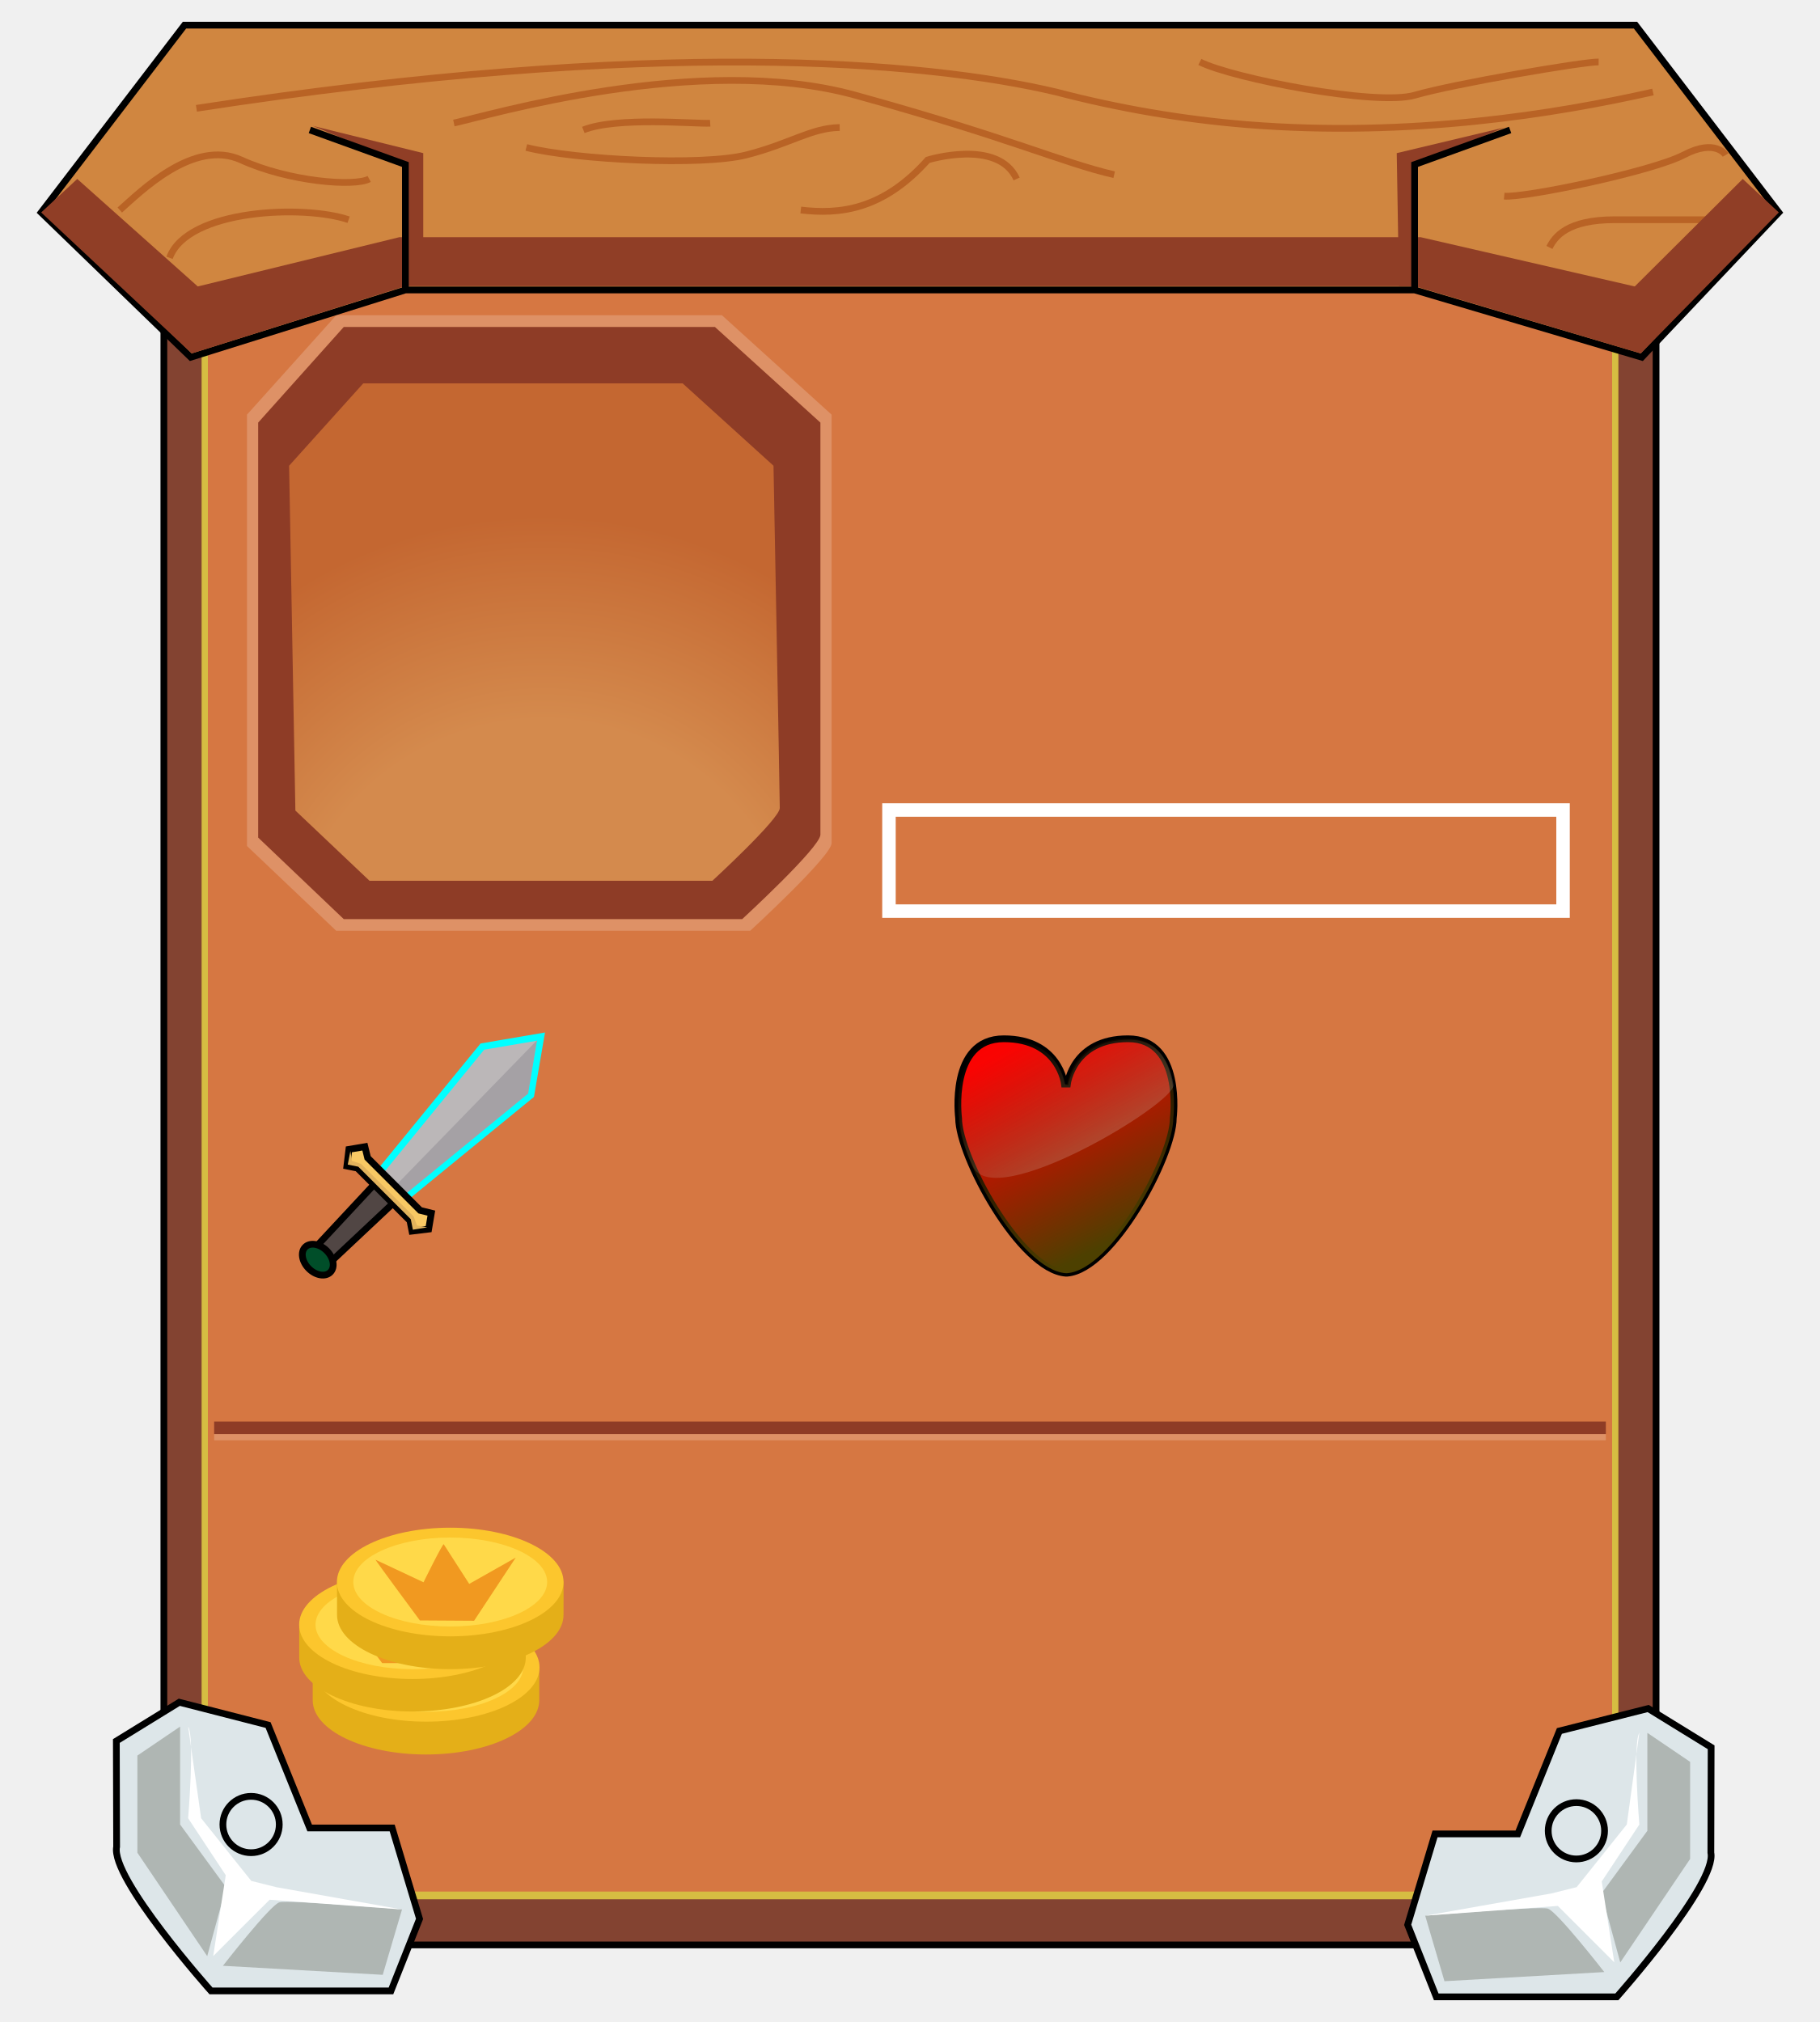
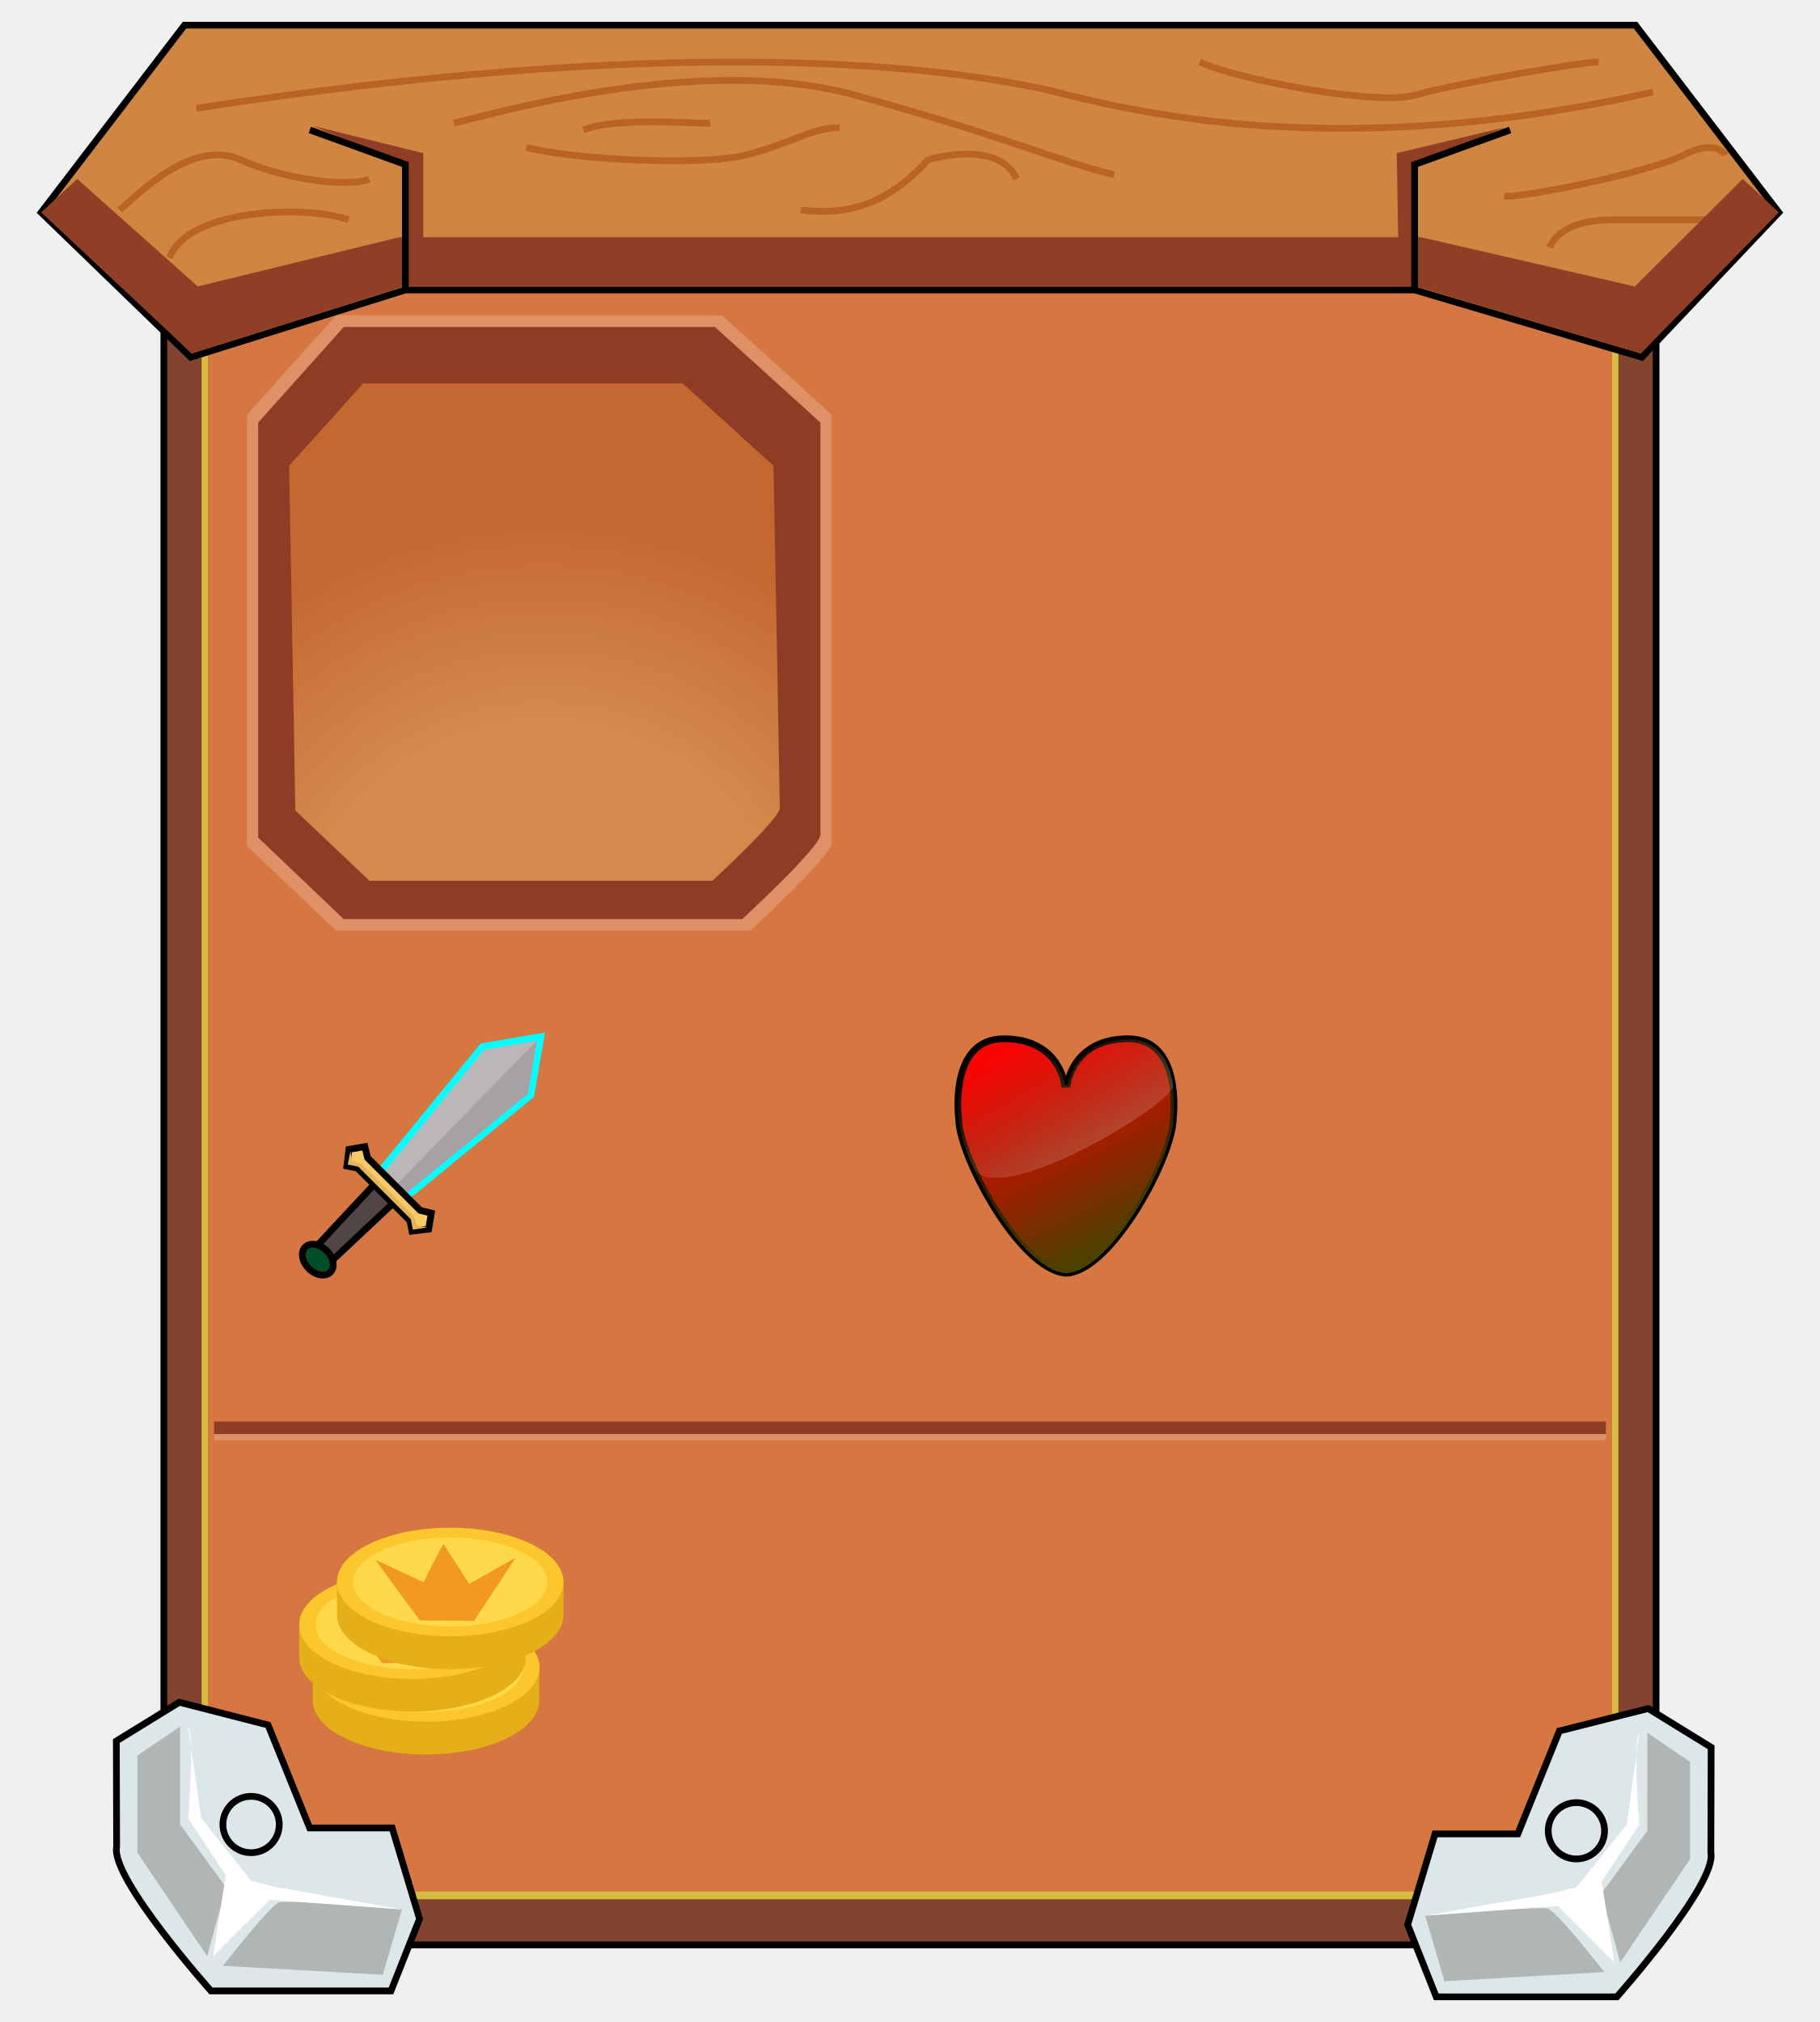
<svg xmlns="http://www.w3.org/2000/svg" id="Layer_3" data-name="Layer 3" viewBox="0 0 270 300">
  <defs>
-     <style>.cls-1{fill:#834331;}.cls-1,.cls-10,.cls-13,.cls-15,.cls-16,.cls-18,.cls-20,.cls-7{stroke:#000;}.cls-1,.cls-10,.cls-12,.cls-13,.cls-14,.cls-15,.cls-16,.cls-18,.cls-20,.cls-27,.cls-7{stroke-miterlimit:10;}.cls-2{fill:#d6bd42;}.cls-3{fill:#d67742;}.cls-4,.cls-9{fill:#fff;}.cls-4{opacity:0.19;}.cls-5{fill:#8e3c26;}.cls-6{fill:url(#radial-gradient);}.cls-7{fill:#dde6e9;}.cls-8{fill:#afb6b3;}.cls-10{fill:#d08640;}.cls-11{fill:#903e26;}.cls-12,.cls-13,.cls-27{fill:none;}.cls-12{stroke:#b96325;}.cls-14{fill:#bbb7b8;stroke:aqua;}.cls-15{fill:#514644;}.cls-16{fill:#004e29;}.cls-17{fill:#a5a1a5;}.cls-18{fill:#f8c964;}.cls-19{fill:#e1b35d;}.cls-20{fill:red;}.cls-21{fill:url(#linear-gradient);}.cls-22{opacity:0.22;fill:url(#linear-gradient-2);}.cls-23{fill:#e4af18;}.cls-24{fill:#fcc62d;}.cls-25{fill:#ffd949;}.cls-26{fill:#f19920;}.cls-27{stroke:#fff;stroke-width:2px;}</style>
+     <style>.cls-1{fill:#834331;}.cls-1,.cls-10,.cls-13,.cls-15,.cls-16,.cls-18,.cls-20,.cls-7{stroke:#000;}.cls-1,.cls-10,.cls-12,.cls-13,.cls-14,.cls-15,.cls-16,.cls-18,.cls-20,.cls-7{stroke-miterlimit:10;}.cls-2{fill:#d6bd42;}.cls-3{fill:#d67742;}.cls-4,.cls-9{fill:#fff;}.cls-4{opacity:0.19;}.cls-5{fill:#8e3c26;}.cls-6{fill:url(#radial-gradient);}.cls-7{fill:#dde6e9;}.cls-8{fill:#afb6b3;}.cls-10{fill:#d08640;}.cls-11{fill:#903e26;}.cls-12,.cls-13{fill:none;}.cls-12{stroke:#b96325;}.cls-14{fill:#bbb7b8;stroke:aqua;}.cls-15{fill:#514644;}.cls-16{fill:#004e29;}.cls-17{fill:#a5a1a5;}.cls-18{fill:#f8c964;}.cls-19{fill:#e1b35d;}.cls-20{fill:red;}.cls-21{fill:url(#linear-gradient);}.cls-22{opacity:0.22;fill:url(#linear-gradient-2);}.cls-23{fill:#e4af18;}.cls-24{fill:#fcc62d;}.cls-25{fill:#ffd949;}.cls-26{fill:#f19920;}</style>
    <radialGradient id="radial-gradient" cx="80.6" cy="144.89" r="69.08" gradientUnits="userSpaceOnUse">
      <stop offset="0.55" stop-color="#d48a4d" />
      <stop offset="0.99" stop-color="#c46731" />
    </radialGradient>
    <linearGradient id="linear-gradient" x1="152.99" y1="154.14" x2="167.49" y2="182.99" gradientUnits="userSpaceOnUse">
      <stop offset="0" stop-color="#612c00" stop-opacity="0" />
      <stop offset="1" stop-color="#4d4000" />
    </linearGradient>
    <linearGradient id="linear-gradient-2" x1="148.99" y1="149.17" x2="163.34" y2="173.08" gradientUnits="userSpaceOnUse">
      <stop offset="0" stop-color="#612c00" stop-opacity="0" />
      <stop offset="0.99" stop-color="#fff" />
    </linearGradient>
  </defs>
  <rect class="cls-1" x="24.31" y="20.73" width="221.37" height="267.83" rx="20.38" />
  <rect class="cls-2" x="29.91" y="25.64" width="210.18" height="256.15" rx="20.38" />
  <rect class="cls-3" x="30.84" y="26.77" width="208.32" height="253.88" rx="20.38" />
  <path class="cls-4" d="M49.88,46.77,36.64,61.52v64l13.24,12.58h61.41s12.08-11.09,12.08-13V61.52L107.1,46.77Z" />
  <path class="cls-5" d="M51,48.51,38.3,62.7v61.57L51,136.37H110.1s11.61-10.67,11.61-12.53V62.7L106.06,48.51Z" />
  <path class="cls-6" d="M53.89,56.88l-11,12.22.93,51.16,11,10.42h50.86s10-9.19,10-10.79-.93-50.79-.93-50.79L101.27,56.88Z" />
  <path class="cls-7" d="M253.81,274.88c.93,4.65-13.95,21.39-13.95,21.39H213.07l-4.24-10.69,4.06-13.49h12.28l6.17-15.27,13.17-3.33,9.34,5.75Z" />
  <circle class="cls-7" cx="233.86" cy="271.63" r="4.18" />
  <path class="cls-8" d="M238,292.59s-7-9-8.37-9.41-18.2,1.05-18.2,1.05l2.86,9.72Z" />
  <polygon class="cls-8" points="237.58 280.93 240.37 291.16 250.73 275.81 250.73 261.4 244.39 257.1 244.39 271.63 237.58 280.93" />
  <path class="cls-9" d="M243.2,257.1c-1,1.51,0,13.6,0,13.6l-5.58,8.45,1.86,12-8.37-8.37-19.6,1.44,18.67-3.3,3.72-.93,7.44-9.3Z" />
  <path class="cls-7" d="M17.3,274c-.93,4.65,14,21.39,14,21.39H58l4.24-10.69-4.06-13.49H45.94l-6.17-15.27L26.6,252.56l-9.34,5.75Z" />
  <circle class="cls-7" cx="37.25" cy="270.7" r="4.18" />
  <path class="cls-8" d="M33.07,291.66s7-9,8.37-9.41,18.2,1.05,18.2,1.05L56.78,293Z" />
  <polygon class="cls-8" points="33.53 280 30.74 290.23 20.38 274.88 20.38 260.47 26.72 256.17 26.72 270.7 33.53 280" />
  <path class="cls-9" d="M27.91,256.17c1,1.51,0,13.6,0,13.6l5.58,8.45-1.86,12L40,281.86l19.6,1.44L41,280l-3.72-.93-7.44-9.3Z" />
  <polygon class="cls-10" points="141.67 43.02 209.86 43.02 243.56 53 263.89 31.52 242.63 3.73 141.67 3.73 128.33 3.73 27.37 3.73 6.11 31.52 28.3 53 60.14 43.02 128.33 43.02 141.67 43.02" />
  <polygon class="cls-11" points="62.79 41.41 62.79 22.72 46.42 18.68 60.14 24.41 60.14 41.41 62.79 41.41" />
  <polygon class="cls-11" points="209.86 42.45 207.54 42.45 207.21 22.72 223.15 18.92 209.86 24.41 209.86 42.45" />
  <path class="cls-12" d="M29.14,16.07c68-10.48,108.18-7,127.54-2.42A164.42,164.42,0,0,0,185,18.49c24.25,1.94,45.9-1.61,60.22-4.84" />
  <path class="cls-12" d="M67.33,18.25c4.76-1,36.38-10.52,59.54-4.13s30.64,10,38.42,11.8" />
  <path class="cls-12" d="M17.77,31.16c2.95-2.59,10.92-10.66,18-7.43s16.83,4,19,2.82" />
  <path class="cls-12" d="M25.15,38.25c2.66-7.26,20-7.9,26.57-5.65" />
  <path class="cls-12" d="M223.15,29.1c3,.28,21.91-3.64,26.65-6.12S256,23,256,23" />
  <path class="cls-12" d="M78.08,21.88c7.3,1.85,26.13,2.77,32.66,1.1s9.62-4,13.83-4.06" />
  <path class="cls-12" d="M86.54,19.28c5-2,16.66-.87,18.82-1" />
  <path class="cls-12" d="M178,9.19c4.84,2.44,26.19,6.6,31.9,4.93s24.9-4.95,27.26-4.93" />
  <path class="cls-12" d="M229.86,36.71c.82-1.62,2.66-4.11,9.69-4.11h19.09" />
  <path class="cls-12" d="M118.8,31.16c5.57.65,12.08.13,18.83-7.43,0,0,10.43-3.23,13.19,2.82" />
  <polygon class="cls-11" points="209.86 42.45 243.41 52.44 263.89 31.52 258.54 26.55 242.52 42.5 210.75 35.19 59.25 35.19 29.34 42.5 11.46 26.55 6.11 31.52 28.45 52.44 60.14 42.45 209.86 42.45" />
  <polyline class="cls-13" points="209.86 43.02 209.86 24.41 224.03 19.28" />
  <polyline class="cls-13" points="60.14 43.02 60.14 24.41 45.97 19.28" />
  <rect class="cls-5" x="31.77" y="210.91" width="206.46" height="1.86" />
  <rect class="cls-4" x="31.77" y="212.77" width="206.46" height="0.93" />
  <polyline class="cls-14" points="60.13 177.71 78.75 162.48 80.24 153.8 71.56 155.28 56.33 173.91" />
  <polygon class="cls-15" points="49.27 187.03 47.05 184.81 55.76 175.46 58.58 178.28 49.27 187.03" />
  <ellipse class="cls-16" cx="47.14" cy="186.9" rx="1.88" ry="2.64" transform="translate(-118.35 88.07) rotate(-45)" />
  <polyline class="cls-17" points="79.67 154.34 78.35 162.26 59.43 177.76 58.09 176.53" />
  <polygon class="cls-18" points="53.02 173.31 51.46 173 51.76 170.53 54.13 170.13 54.54 171.79 62.33 179.58 63.99 179.99 63.59 182.36 61.12 182.66 60.81 181.1 53.02 173.31" />
  <polygon class="cls-19" points="53.15 173.1 51.59 172.79 51.98 170.78 52.21 172.24 53.56 172.68 61.36 180.47 61.86 181.82 63.38 182.1 61.25 182.45 60.94 180.89 53.15 173.1" />
  <path class="cls-20" d="M158.35,160.84s.8-6.72,9-6.72,6.71,11.78,6.71,11.78c0,5.64-9,22.46-15.74,23h-.23c-6.79-.52-15.88-17.34-15.88-23,0,0-1.52-11.78,6.71-11.78s9,6.72,9,6.72Z" />
  <path class="cls-21" d="M158.35,160.84s.8-6.72,9-6.72,6.71,11.78,6.71,11.78c0,5.64-9,22.46-15.74,23h-.23c-6.79-.52-15.88-17.34-15.88-23,0,0-1.52-11.78,6.71-11.78s9,6.72,9,6.72Z" />
  <path class="cls-22" d="M158.49,161s.8-6.73,9-6.73c4.48,0,6.07,3.49,6.59,6.68.43,2.66-26.7,19.07-29.75,12.09a20,20,0,0,1-2-7s-1.52-11.79,6.71-11.79,9,6.73,9,6.73Z" />
  <path class="cls-23" d="M80,252.26c0,4.45-7.52,8.05-16.8,8.05s-16.81-3.6-16.81-8.05v-4.44c0-4.45,7.53-8.06,16.81-8.06S80,243.37,80,247.82Z" />
  <ellipse class="cls-24" cx="63.23" cy="247.38" rx="16.81" ry="8.06" />
  <ellipse class="cls-25" cx="63.23" cy="247.38" rx="14.38" ry="6.6" />
  <path class="cls-26" d="M58.72,253.08s-6.73-9.09-6.57-9,7.12,3.34,7.12,3.34,2.84-5.8,2.95-5.64L66,247.61l6.9-3.9-6.17,9.37Z" />
  <path class="cls-23" d="M78,245.93c0,4.45-7.52,8-16.81,8s-16.8-3.6-16.8-8v-4.44c0-4.45,7.52-8.06,16.8-8.06S78,237,78,241.49Z" />
  <ellipse class="cls-24" cx="61.19" cy="241.05" rx="16.81" ry="8.06" />
  <ellipse class="cls-25" cx="61.19" cy="241.05" rx="14.38" ry="6.6" />
  <path class="cls-26" d="M56.69,246.75s-6.74-9.09-6.57-9,7.11,3.34,7.11,3.34,2.85-5.8,3-5.64L64,241.28l6.9-3.9-6.18,9.37Z" />
  <path class="cls-23" d="M83.6,239.6c0,4.45-7.52,8.05-16.81,8.05S50,244.05,50,239.6v-4.44c0-4.45,7.52-8.06,16.8-8.06s16.81,3.61,16.81,8.06Z" />
  <ellipse class="cls-24" cx="66.79" cy="234.72" rx="16.81" ry="8.06" />
  <ellipse class="cls-25" cx="66.79" cy="234.72" rx="14.38" ry="6.6" />
  <path class="cls-26" d="M62.29,240.42s-6.74-9.09-6.57-9,7.11,3.34,7.11,3.34,2.85-5.8,3-5.64L69.61,235l6.9-3.9-6.18,9.37Z" />
-   <rect class="cls-27" x="131.88" y="120.18" width="100" height="15" />
</svg>
